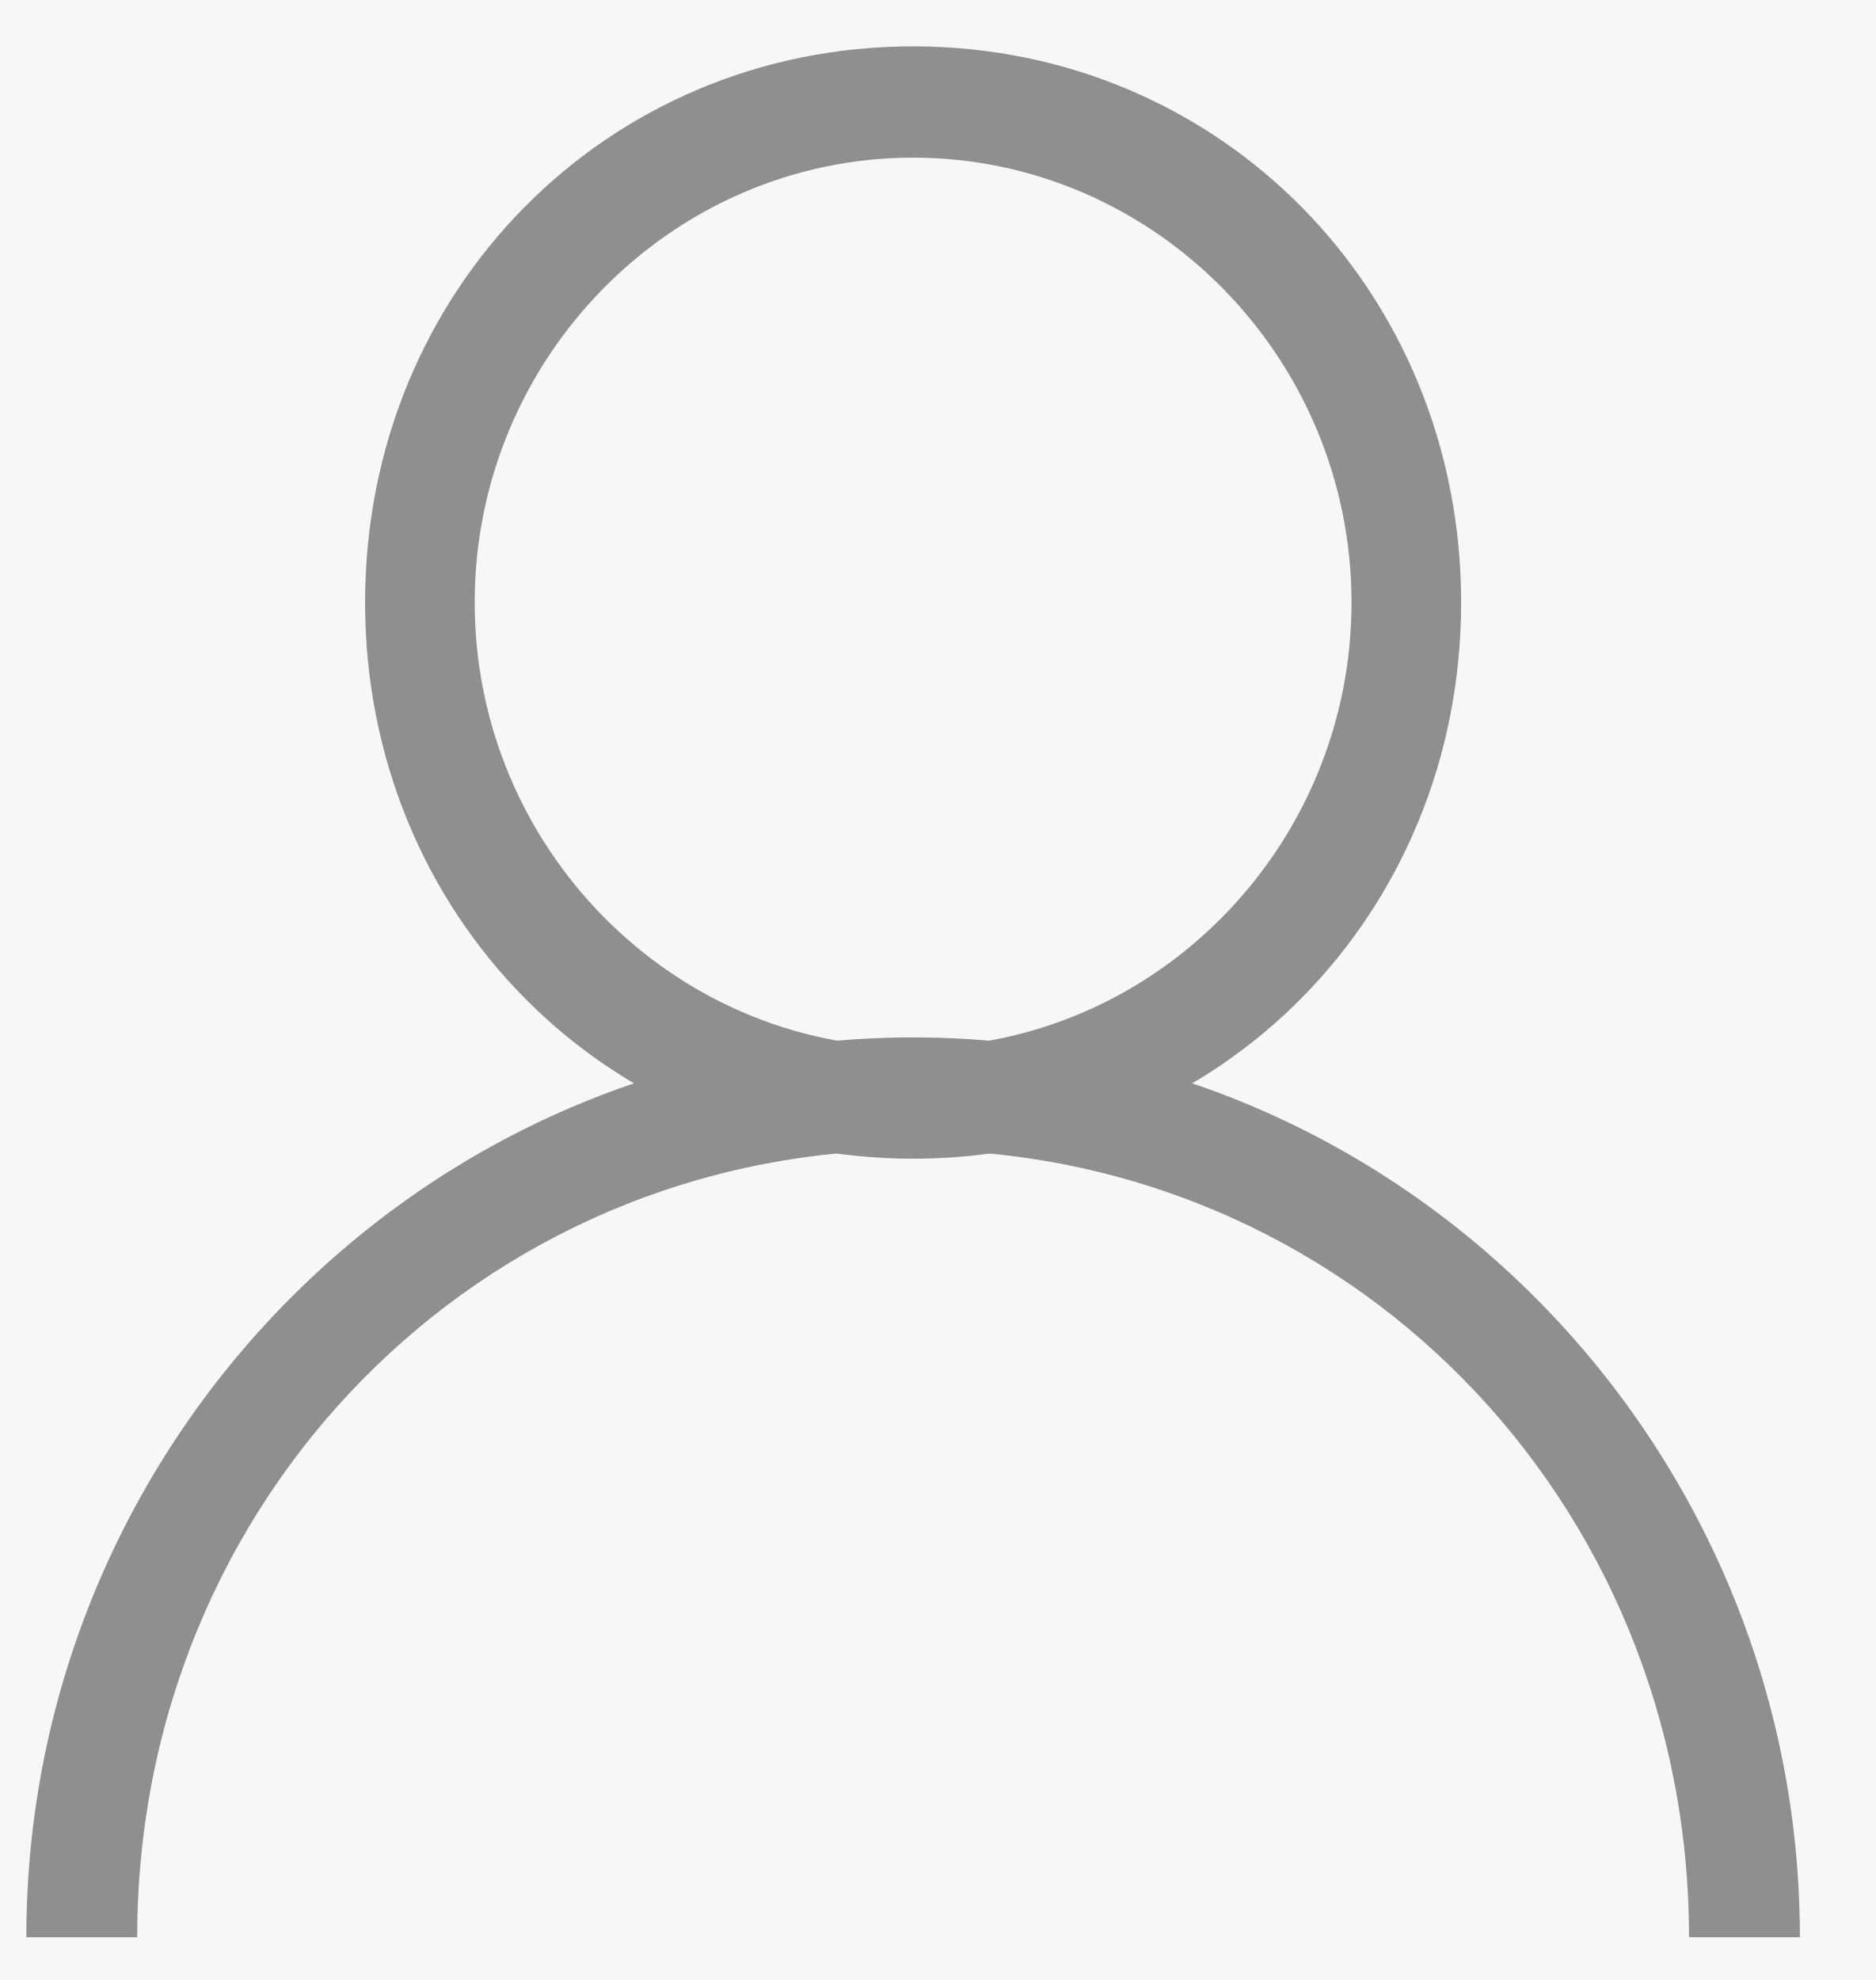
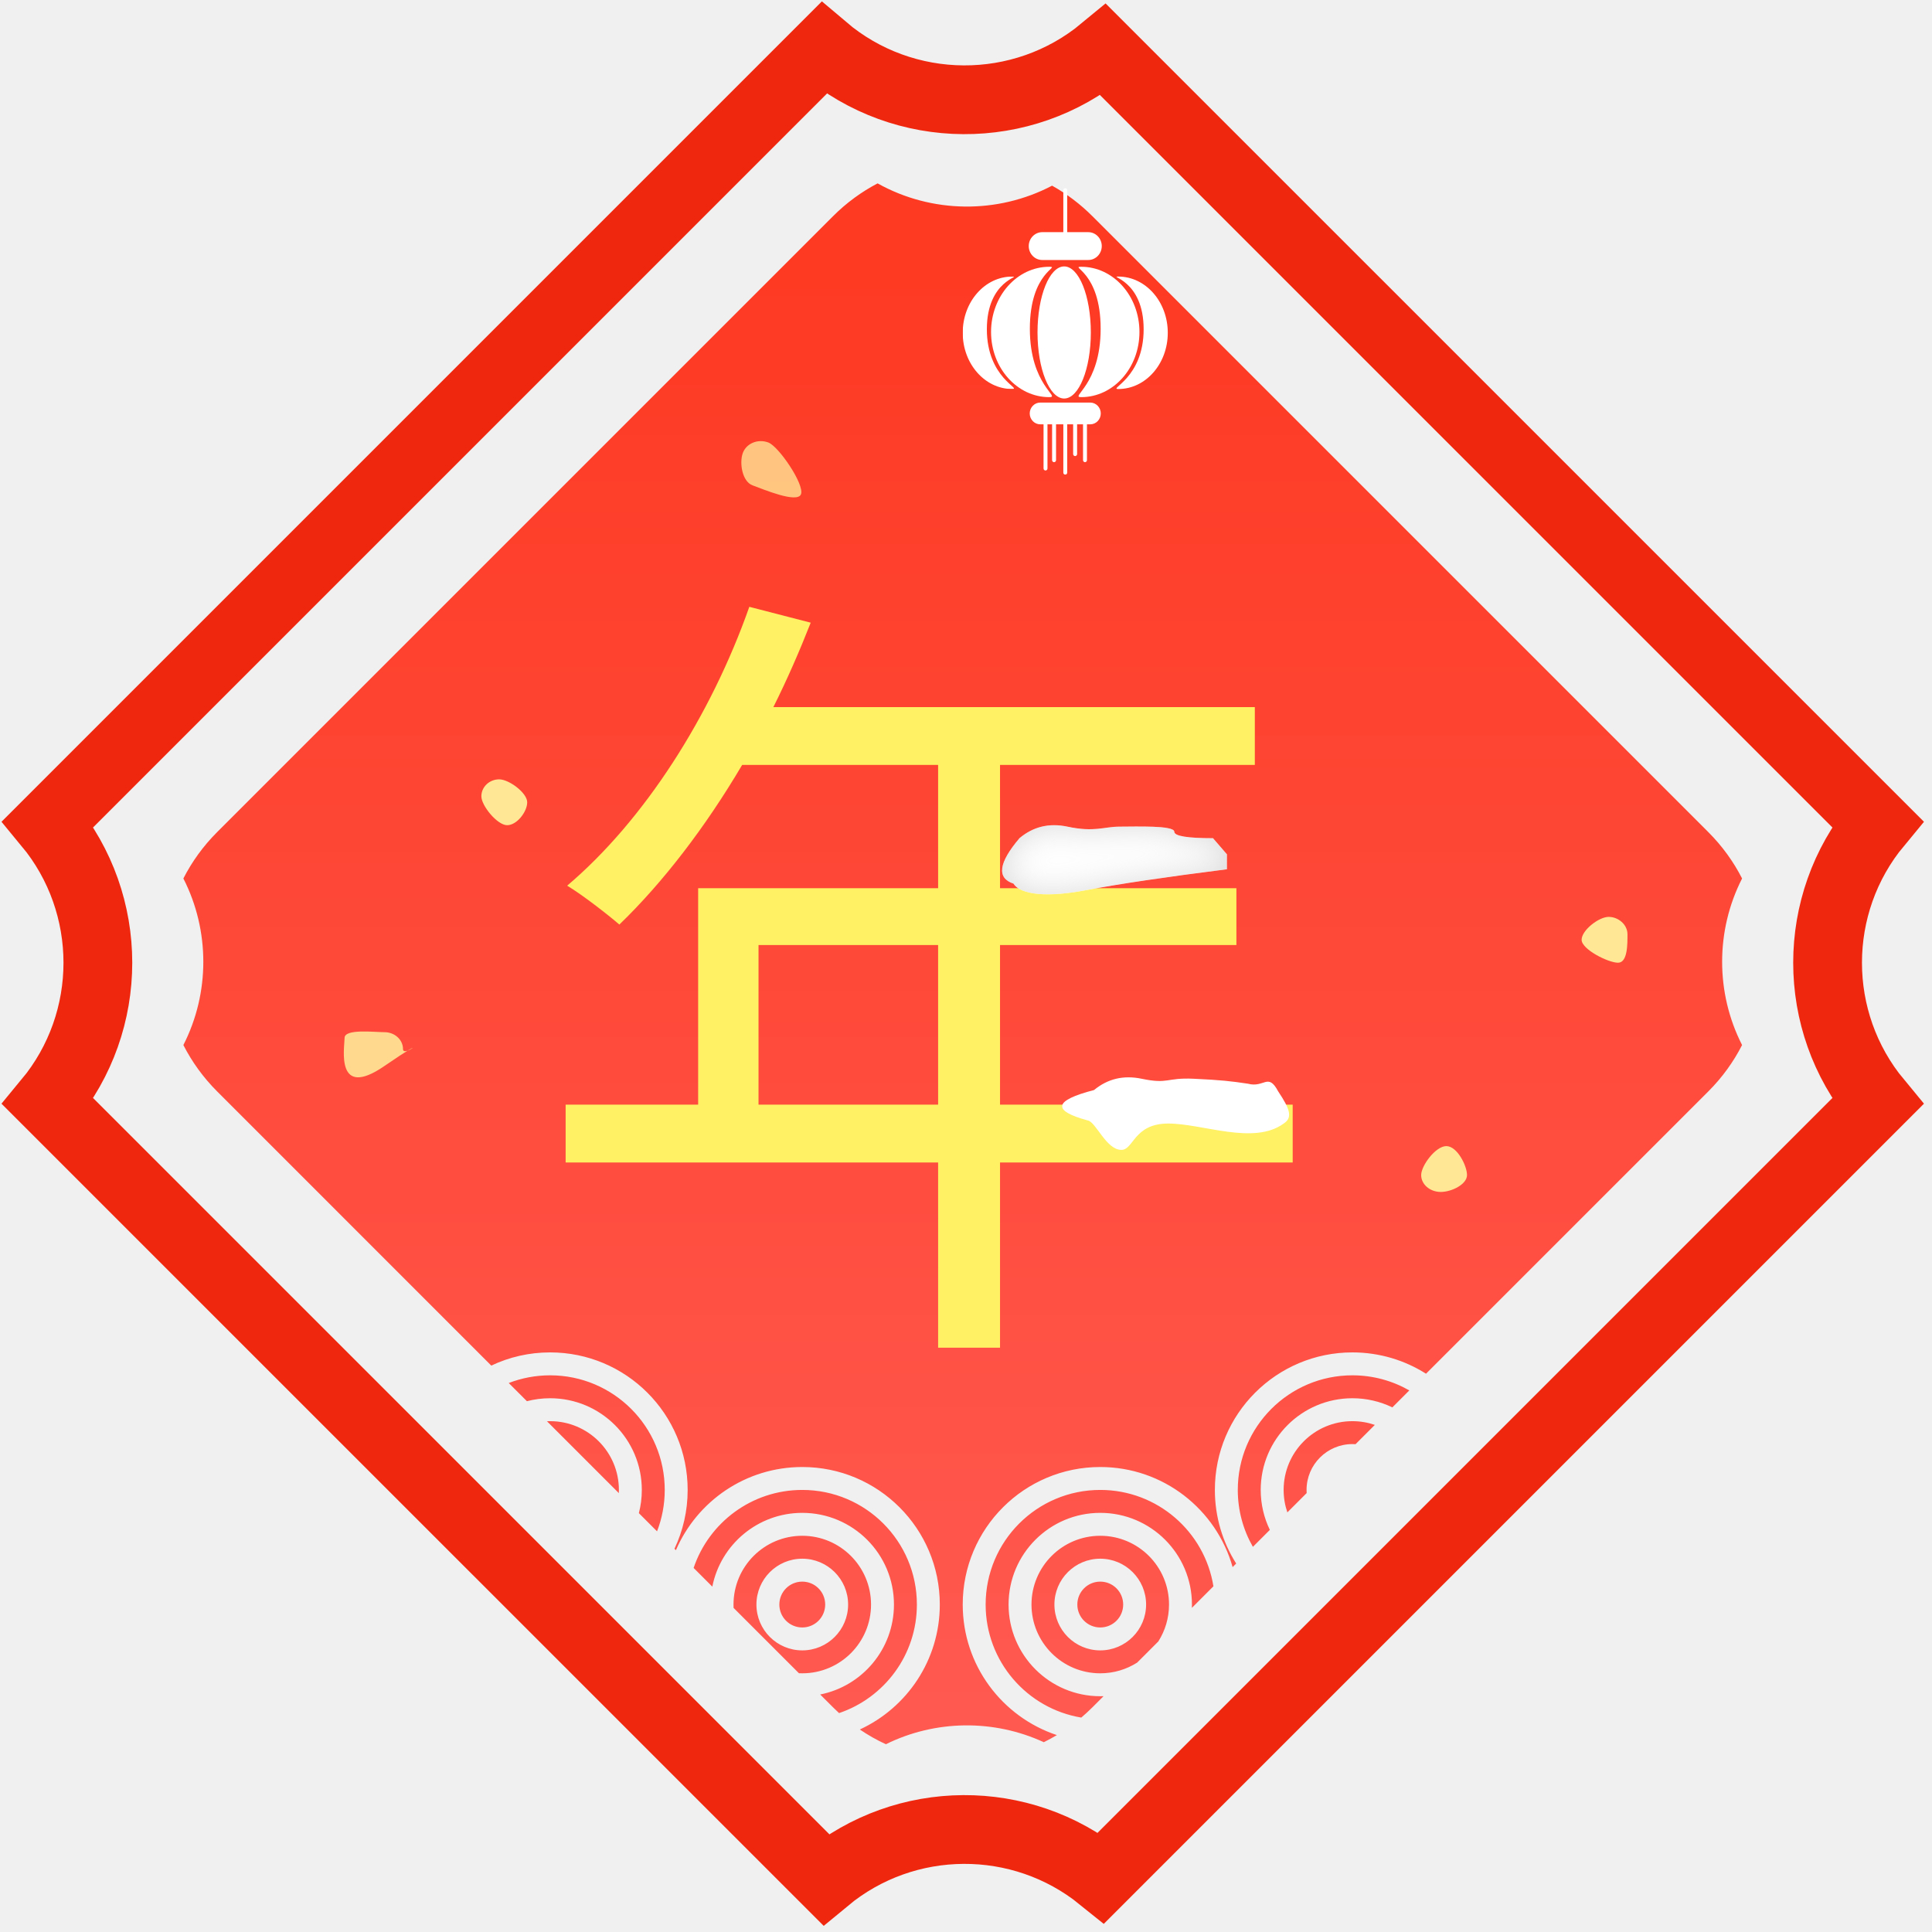
- <svg xmlns="http://www.w3.org/2000/svg" width="18px" height="19px" viewBox="0 0 18 19" version="1.1">
-   <defs />
+ <svg xmlns="http://www.w3.org/2000/svg" xmlns:xlink="http://www.w3.org/1999/xlink" width="59px" height="59px" viewBox="0 0 59 59" version="1.1">
+   <defs>
+     <linearGradient x1="50%" y1="6.353%" x2="50%" y2="97.049%" id="linearGradient-1">
+       <stop stop-color="#FE3A23" offset="0%" />
+       <stop stop-color="#FF5950" offset="100%" />
+     </linearGradient>
+     <path d="M9.403,36.103 L1.031,27.73 C0.604,27.303 0.26,26.824 6.15868467e-13,26.314 C0.812,24.721 0.812,22.82 6.1817218e-13,21.227 C0.26,20.717 0.604,20.238 1.031,19.811 L19.84,1.002 C20.251,0.59 20.711,0.257 21.2,3.95128374e-13 C22.848,0.92 24.862,0.944 26.529,0.07 C26.97,0.316 27.385,0.627 27.76,1.002 L46.569,19.811 C46.996,20.238 47.34,20.717 47.6,21.227 C46.788,22.82 46.788,24.721 47.6,26.314 C47.34,26.824 46.996,27.303 46.569,27.73 L37.948,36.351 C37.298,35.939 36.527,35.7 35.7,35.7 C33.38,35.7 31.5,37.58 31.5,39.9 C31.5,40.727 31.739,41.498 32.151,42.148 L32.042,42.257 C31.545,40.493 29.923,39.2 28,39.2 C25.68,39.2 23.8,41.08 23.8,43.4 C23.8,45.257 25.005,46.832 26.675,47.387 C26.544,47.465 26.411,47.537 26.276,47.604 C24.747,46.899 22.967,46.919 21.453,47.666 C21.178,47.539 20.912,47.389 20.657,47.216 C22.099,46.551 23.1,45.092 23.1,43.4 C23.1,41.08 21.22,39.2 18.9,39.2 C17.17,39.2 15.684,40.246 15.041,41.74 L14.997,41.697 C15.256,41.152 15.4,40.543 15.4,39.9 C15.4,37.58 13.52,35.7 11.2,35.7 C10.557,35.7 9.948,35.844 9.403,36.103 Z M9.936,36.635 C10.328,36.483 10.754,36.4 11.2,36.4 C13.133,36.4 14.7,37.967 14.7,39.9 C14.7,40.346 14.617,40.772 14.465,41.164 L13.91,40.609 C13.969,40.382 14,40.145 14,39.9 C14,38.354 12.746,37.1 11.2,37.1 C10.955,37.1 10.718,37.131 10.491,37.19 L9.936,36.635 Z M11.103,37.802 C11.135,37.801 11.168,37.8 11.2,37.8 C12.36,37.8 13.3,38.74 13.3,39.9 C13.3,39.932 13.299,39.965 13.298,39.997 L11.103,37.802 Z M37.438,36.861 L36.92,37.379 C36.551,37.2 36.137,37.1 35.7,37.1 C34.154,37.1 32.9,38.354 32.9,39.9 C32.9,40.337 33,40.751 33.179,41.12 L32.661,41.638 C32.368,41.126 32.2,40.533 32.2,39.9 C32.2,37.967 33.767,36.4 35.7,36.4 C36.333,36.4 36.926,36.568 37.438,36.861 Z M36.385,37.914 L35.796,38.503 C35.764,38.501 35.732,38.5 35.7,38.5 C34.927,38.5 34.3,39.127 34.3,39.9 C34.3,39.932 34.301,39.964 34.303,39.996 L33.714,40.585 C33.64,40.37 33.6,40.14 33.6,39.9 C33.6,38.74 34.54,37.8 35.7,37.8 C35.94,37.8 36.17,37.84 36.385,37.914 Z M27.42,46.852 C25.763,46.576 24.5,45.136 24.5,43.4 C24.5,41.467 26.067,39.9 28,39.9 C29.743,39.9 31.189,41.175 31.456,42.843 L30.798,43.501 C30.799,43.467 30.8,43.434 30.8,43.4 C30.8,41.854 29.546,40.6 28,40.6 C26.454,40.6 25.2,41.854 25.2,43.4 C25.2,44.946 26.454,46.2 28,46.2 C28.034,46.2 28.067,46.199 28.101,46.198 L27.76,46.539 C27.65,46.649 27.537,46.753 27.42,46.852 Z M29.127,45.173 C28.801,45.38 28.415,45.5 28,45.5 C26.84,45.5 25.9,44.56 25.9,43.4 C25.9,42.24 26.84,41.3 28,41.3 C29.16,41.3 30.1,42.24 30.1,43.4 C30.1,43.815 29.98,44.201 29.773,44.527 L29.127,45.173 Z M20.024,46.715 C19.962,46.658 19.901,46.6 19.84,46.539 L19.447,46.147 C20.732,45.892 21.7,44.759 21.7,43.4 C21.7,41.854 20.446,40.6 18.9,40.6 C17.541,40.6 16.408,41.568 16.153,42.853 L15.582,42.282 C16.049,40.897 17.358,39.9 18.9,39.9 C20.833,39.9 22.4,41.467 22.4,43.4 C22.4,44.94 21.406,46.247 20.024,46.715 Z M18.798,45.498 L16.802,43.502 C16.801,43.468 16.8,43.434 16.8,43.4 C16.8,42.24 17.74,41.3 18.9,41.3 C20.06,41.3 21,42.24 21,43.4 C21,44.56 20.06,45.5 18.9,45.5 C18.866,45.5 18.832,45.499 18.798,45.498 Z M18.9,44.1 C18.513,44.1 18.2,43.787 18.2,43.4 C18.2,43.013 18.513,42.7 18.9,42.7 C19.287,42.7 19.6,43.013 19.6,43.4 C19.6,43.787 19.287,44.1 18.9,44.1 Z M18.9,44.8 C19.673,44.8 20.3,44.173 20.3,43.4 C20.3,42.627 19.673,42 18.9,42 C18.127,42 17.5,42.627 17.5,43.4 C17.5,44.173 18.127,44.8 18.9,44.8 Z M28,44.1 C27.613,44.1 27.3,43.787 27.3,43.4 C27.3,43.013 27.613,42.7 28,42.7 C28.387,42.7 28.7,43.013 28.7,43.4 C28.7,43.787 28.387,44.1 28,44.1 Z M28,44.8 C28.773,44.8 29.4,44.173 29.4,43.4 C29.4,42.627 28.773,42 28,42 C27.227,42 26.6,42.627 26.6,43.4 C26.6,44.173 27.227,44.8 28,44.8 Z" id="path-2" />
+     <polygon id="path-4" points="0 0.018 1.566 0.018 1.566 3.452 0 3.452" />
+     <polygon id="path-6" points="0.121 0.116 0.261 0.116 0.261 1.733 0.121 1.733" />
+     <polygon id="path-8" points="0.121 0.061 0.261 0.061 0.261 1.678 0.121 1.678" />
+     <path d="M33.41,33.288 C33.827,32.943 34.311,32.828 34.863,32.943 C35.691,33.116 35.606,32.904 36.45,32.943 C37.295,32.982 37.582,33.016 38.107,33.094 C38.614,33.231 38.721,32.744 39.033,33.328 C39.39,33.866 39.486,34.125 39.202,34.311 C38.284,34.981 36.725,34.308 35.669,34.311 C34.613,34.315 34.622,35.129 34.234,35.116 C33.773,35.1 33.464,34.252 33.215,34.216 C32.114,33.916 32.18,33.606 33.41,33.288 Z" id="path-10" />
+     <filter x="0.0%" y="-0.0%" width="100.0%" height="100.0%" filterUnits="objectBoundingBox" id="filter-11">
+       <feOffset dx="0" dy="0" in="SourceAlpha" result="shadowOffsetInner1" />
+       <feComposite in="shadowOffsetInner1" in2="SourceAlpha" operator="arithmetic" k2="-1" k3="1" result="shadowInnerInner1" />
+       <feColorMatrix values="0 0 0 0 0.715   0 0 0 0 0.715   0 0 0 0 0.715  0 0 0 0.5 0" type="matrix" in="shadowInnerInner1" />
+     </filter>
+     <path d="M31.133,25.597 C31.552,25.244 32.04,25.126 32.596,25.244 C33.429,25.421 33.708,25.244 34.194,25.244 C34.679,25.244 35.861,25.2 35.861,25.399 C35.861,25.531 36.255,25.597 37.043,25.597 L37.468,26.089 L37.468,26.546 C35.584,26.785 34.153,26.997 33.175,27.184 C31.709,27.463 31.099,27.237 30.951,26.985 C30.431,26.814 30.492,26.352 31.133,25.597 Z" id="path-12" />
+     <filter x="-7.3%" y="-23.7%" width="114.6%" height="147.3%" filterUnits="objectBoundingBox" id="filter-13">
+       <feGaussianBlur stdDeviation="0.5" in="SourceAlpha" result="shadowBlurInner1" />
+       <feOffset dx="0" dy="0" in="shadowBlurInner1" result="shadowOffsetInner1" />
+       <feComposite in="shadowOffsetInner1" in2="SourceAlpha" operator="arithmetic" k2="-1" k3="1" result="shadowInnerInner1" />
+       <feColorMatrix values="0 0 0 0 0.715   0 0 0 0 0.715   0 0 0 0 0.715  0 0 0 0.5 0" type="matrix" in="shadowInnerInner1" />
+     </filter>
+   </defs>
  <g id="Page-1" stroke="none" stroke-width="1" fill="none" fill-rule="evenodd">
-     <g id="首页（抢单）-copy-6" transform="translate(-292, -649)">
-       <rect fill="#F7F7F7" x="0" y="0" width="375" height="688" />
-       <g id="Group-3" transform="translate(-106, 240)" fill="#8F8F8F" fill-rule="nonzero">
-         <g id="Group-6" transform="translate(396, 408)">
-           <g id="我的" transform="translate(1, 1)">
-             <g id="Group" transform="translate(0.397815, 0.430825)">
-               <path d="M9.365,10.688 C6.42,10.688 4.106,8.34 4.106,5.351 C4.106,2.362 6.42,0.014 9.365,0.014 C12.311,0.014 14.625,2.362 14.625,5.351 C14.625,8.34 12.311,10.688 9.365,10.688 Z M9.365,9.62 C11.679,9.62 13.573,7.699 13.573,5.351 C13.573,3.003 11.679,1.082 9.365,1.082 C7.051,1.082 5.158,3.003 5.158,5.351 C5.158,7.699 7.051,9.62 9.365,9.62 L9.365,9.62 Z" id="Shape" />
-               <path d="M0.855,18.159 C0.855,13.41 4.685,9.524 9.365,9.524 C14.046,9.524 17.876,13.41 17.876,18.159 L16.812,18.159 C16.812,13.949 13.514,10.603 9.365,10.603 C5.216,10.603 1.919,13.949 1.919,18.159 L0.855,18.159 Z" id="Shape" />
+     <g id="我的-已实名认证" transform="translate(-558, -1234)">
+       <g id="分组-6" transform="translate(0, 1234)">
+         <g id="我的-未点击" transform="translate(558, 0)">
+           <g id="分组-8-copy-3">
+             <g id="分组" transform="translate(5.6, 5.6)">
+               <mask id="mask-3" fill="white">
+                 <use xlink:href="#path-2" />
+               </mask>
+               <use id="Mask" fill="url(#linearGradient-1)" xlink:href="#path-2" />
+             </g>
+             <g id="分组" transform="translate(29.4, 5.6)">
+               <path d="M2.05,4.439 C2.05,6.174 3.005,6.528 2.643,6.528 C1.661,6.528 0.865,5.637 0.865,4.538 C0.865,3.439 1.661,2.547 2.643,2.547 C3.005,2.547 2.05,2.685 2.05,4.439" id="Fill-1" fill="#FFFFFF" />
+               <g transform="translate(0, 2.827991)">
+                 <mask id="mask-5" fill="white">
+                   <use xlink:href="#path-4" />
+                 </mask>
+                 <g id="Clip-4" />
+                 <path d="M0.737,1.627 C0.737,3.123 1.819,3.452 1.511,3.452 C0.677,3.452 -7e-05,2.683 -7e-05,1.735 C-7e-05,0.787 0.677,0.018 1.511,0.018 C1.819,0.018 0.737,0.114 0.737,1.627" id="Fill-3" fill="#FFFFFF" mask="url(#mask-5)" />
+               </g>
+               <path d="M3.912,4.553 C3.912,5.667 3.547,6.57 3.098,6.57 C2.649,6.57 2.284,5.667 2.284,4.553 C2.284,3.439 2.649,2.536 3.098,2.536 C3.547,2.536 3.912,3.439 3.912,4.553" id="Fill-5" fill="#FFFFFF" />
+               <path d="M4.212,4.439 C4.212,6.174 3.257,6.528 3.619,6.528 C4.601,6.528 5.397,5.637 5.397,4.538 C5.397,3.439 4.601,2.547 3.619,2.547 C3.257,2.547 4.212,2.685 4.212,4.439" id="Fill-7" fill="#FFFFFF" />
+               <path d="M5.525,4.455 C5.525,5.951 4.444,6.28 4.751,6.28 C5.586,6.28 6.262,5.511 6.262,4.563 C6.262,3.615 5.586,2.846 4.751,2.846 C4.444,2.846 5.525,2.942 5.525,4.455" id="Fill-9" fill="#FFFFFF" />
+               <path d="M3.834,1.49 L2.428,1.49 C2.201,1.49 2.016,1.681 2.016,1.915 C2.016,2.149 2.201,2.34 2.428,2.34 L3.834,2.34 C4.061,2.34 4.246,2.149 4.246,1.915 C4.246,1.681 4.061,1.49 3.834,1.49" id="Fill-11" fill="#FFFFFF" />
+               <path d="M3.895,6.694 L2.367,6.694 C2.191,6.694 2.046,6.844 2.046,7.026 C2.046,7.209 2.191,7.358 2.367,7.358 L3.895,7.358 C4.072,7.358 4.216,7.209 4.216,7.026 C4.216,6.844 4.072,6.694 3.895,6.694" id="Fill-13" fill="#FFFFFF" />
+               <path d="M2.528,7.151 C2.495,7.151 2.468,7.179 2.468,7.213 L2.468,8.706 C2.468,8.74 2.495,8.768 2.528,8.768 C2.561,8.768 2.588,8.74 2.588,8.706 L2.588,7.213 C2.588,7.179 2.561,7.151 2.528,7.151" id="Fill-15" fill="#FFFFFF" />
+               <g transform="translate(2.94, 7.161324)">
+                 <mask id="mask-7" fill="white">
+                   <use xlink:href="#path-6" />
+                 </mask>
+                 <g id="Clip-18" />
+                 <path d="M0.191,0.116 C0.158,0.116 0.131,0.144 0.131,0.178 L0.131,1.671 C0.131,1.705 0.158,1.733 0.191,1.733 C0.224,1.733 0.251,1.705 0.251,1.671 L0.251,0.178 C0.251,0.144 0.224,0.116 0.191,0.116" id="Fill-17" fill="#FFFFFF" mask="url(#mask-7)" />
+               </g>
+               <path d="M2.789,6.897 C2.756,6.897 2.729,6.925 2.729,6.959 L2.729,8.452 C2.729,8.486 2.756,8.514 2.789,8.514 C2.823,8.514 2.85,8.486 2.85,8.452 L2.85,6.959 C2.85,6.925 2.823,6.897 2.789,6.897" id="Fill-19" fill="#FFFFFF" />
+               <path d="M3.734,6.897 C3.701,6.897 3.674,6.925 3.674,6.959 L3.674,8.452 C3.674,8.486 3.701,8.514 3.734,8.514 C3.767,8.514 3.794,8.486 3.794,8.452 L3.794,6.959 C3.794,6.925 3.767,6.897 3.734,6.897" id="Fill-21" fill="#FFFFFF" />
+               <path d="M3.432,6.71 C3.399,6.71 3.372,6.738 3.372,6.773 L3.372,8.266 C3.372,8.3 3.399,8.328 3.432,8.328 C3.466,8.328 3.493,8.3 3.493,8.266 L3.493,6.773 C3.493,6.738 3.466,6.71 3.432,6.71" id="Fill-23" fill="#FFFFFF" />
+               <g transform="translate(2.94, 0.083547)">
+                 <mask id="mask-9" fill="white">
+                   <use xlink:href="#path-8" />
+                 </mask>
+                 <g id="Clip-26" />
+                 <path d="M0.191,0.061 C0.158,0.061 0.131,0.089 0.131,0.123 L0.131,1.616 C0.131,1.65 0.158,1.678 0.191,1.678 C0.224,1.678 0.251,1.65 0.251,1.616 L0.251,0.123 C0.251,0.089 0.224,0.061 0.191,0.061" id="Fill-25" fill="#FFFFFF" mask="url(#mask-9)" />
+               </g>
+             </g>
+             <path d="M15.487,25.2 C15.788,25.2 16.1,24.786 16.1,24.5 C16.1,24.214 15.545,23.8 15.244,23.8 C14.944,23.8 14.7,24.032 14.7,24.318 C14.7,24.605 15.187,25.2 15.487,25.2 Z" id="椭圆形" fill="#FFE796" />
+             <path d="M11.741,32.553 C13.255,31.511 12.307,32.322 12.307,32.037 C12.307,31.752 12.054,31.521 11.741,31.521 C11.429,31.521 10.523,31.411 10.523,31.696 C10.523,31.981 10.227,33.596 11.741,32.553 Z" id="椭圆形-copy-8" fill-opacity="0.91" fill="#FFE796" />
+             <path d="M49.411,29.4 C49.709,29.4 49.7,28.821 49.7,28.529 C49.7,28.237 49.423,28 49.125,28 C48.827,28 48.3,28.408 48.3,28.7 C48.3,28.992 49.113,29.4 49.411,29.4 Z" id="椭圆形-copy-9" fill="#FFE796" />
+             <path d="M43.998,36.4 C44.328,36.4 44.8,36.169 44.8,35.884 C44.8,35.6 44.499,35 44.169,35 C43.839,35 43.4,35.6 43.4,35.884 C43.4,36.169 43.668,36.4 43.998,36.4 Z" id="椭圆形-copy-10" fill="#FFE796" />
+             <path d="M23.497,15.367 C23.812,15.367 24.321,15.09 24.321,14.748 C24.321,14.407 24.382,13.267 24.067,13.267 C23.752,13.267 22.926,14.407 22.926,14.748 C22.926,15.09 23.182,15.367 23.497,15.367 Z" id="椭圆形-copy-11" fill-opacity="0.8" fill="#FFE796" transform="translate(23.62609, 14.31691) rotate(110) translate(-23.62609, -14.31691) " />
+             <path d="M1.464,33.638 L25.221,57.394 C27.652,55.379 31.181,55.362 33.632,57.342 L57.336,33.638 C55.303,31.185 55.303,27.615 57.336,25.162 L33.696,1.523 C31.222,3.573 27.612,3.555 25.157,1.469 L1.464,25.162 C3.497,27.615 3.497,31.185 1.464,33.638 Z" id="线框" stroke="#F0270F" stroke-width="2.1" />
+             <text id="年" font-family="PingFangSC-Medium, PingFang SC" font-size="24.5" font-weight="400" line-spacing="23.1" letter-spacing="1.225" fill="#FFF163">
+               <tspan x="16.1" y="39.2">年</tspan>
+             </text>
+             <g id="路径-3">
+               <use fill="#FFFFFF" fill-rule="evenodd" xlink:href="#path-10" />
+               <use fill="black" fill-opacity="1" filter="url(#filter-11)" xlink:href="#path-10" />
+             </g>
+             <g id="路径-3-copy">
+               <use fill="#FFFFFF" fill-rule="evenodd" xlink:href="#path-12" />
+               <use fill="black" fill-opacity="1" filter="url(#filter-13)" xlink:href="#path-12" />
            </g>
          </g>
        </g>
      </g>
    </g>
  </g>
</svg>
